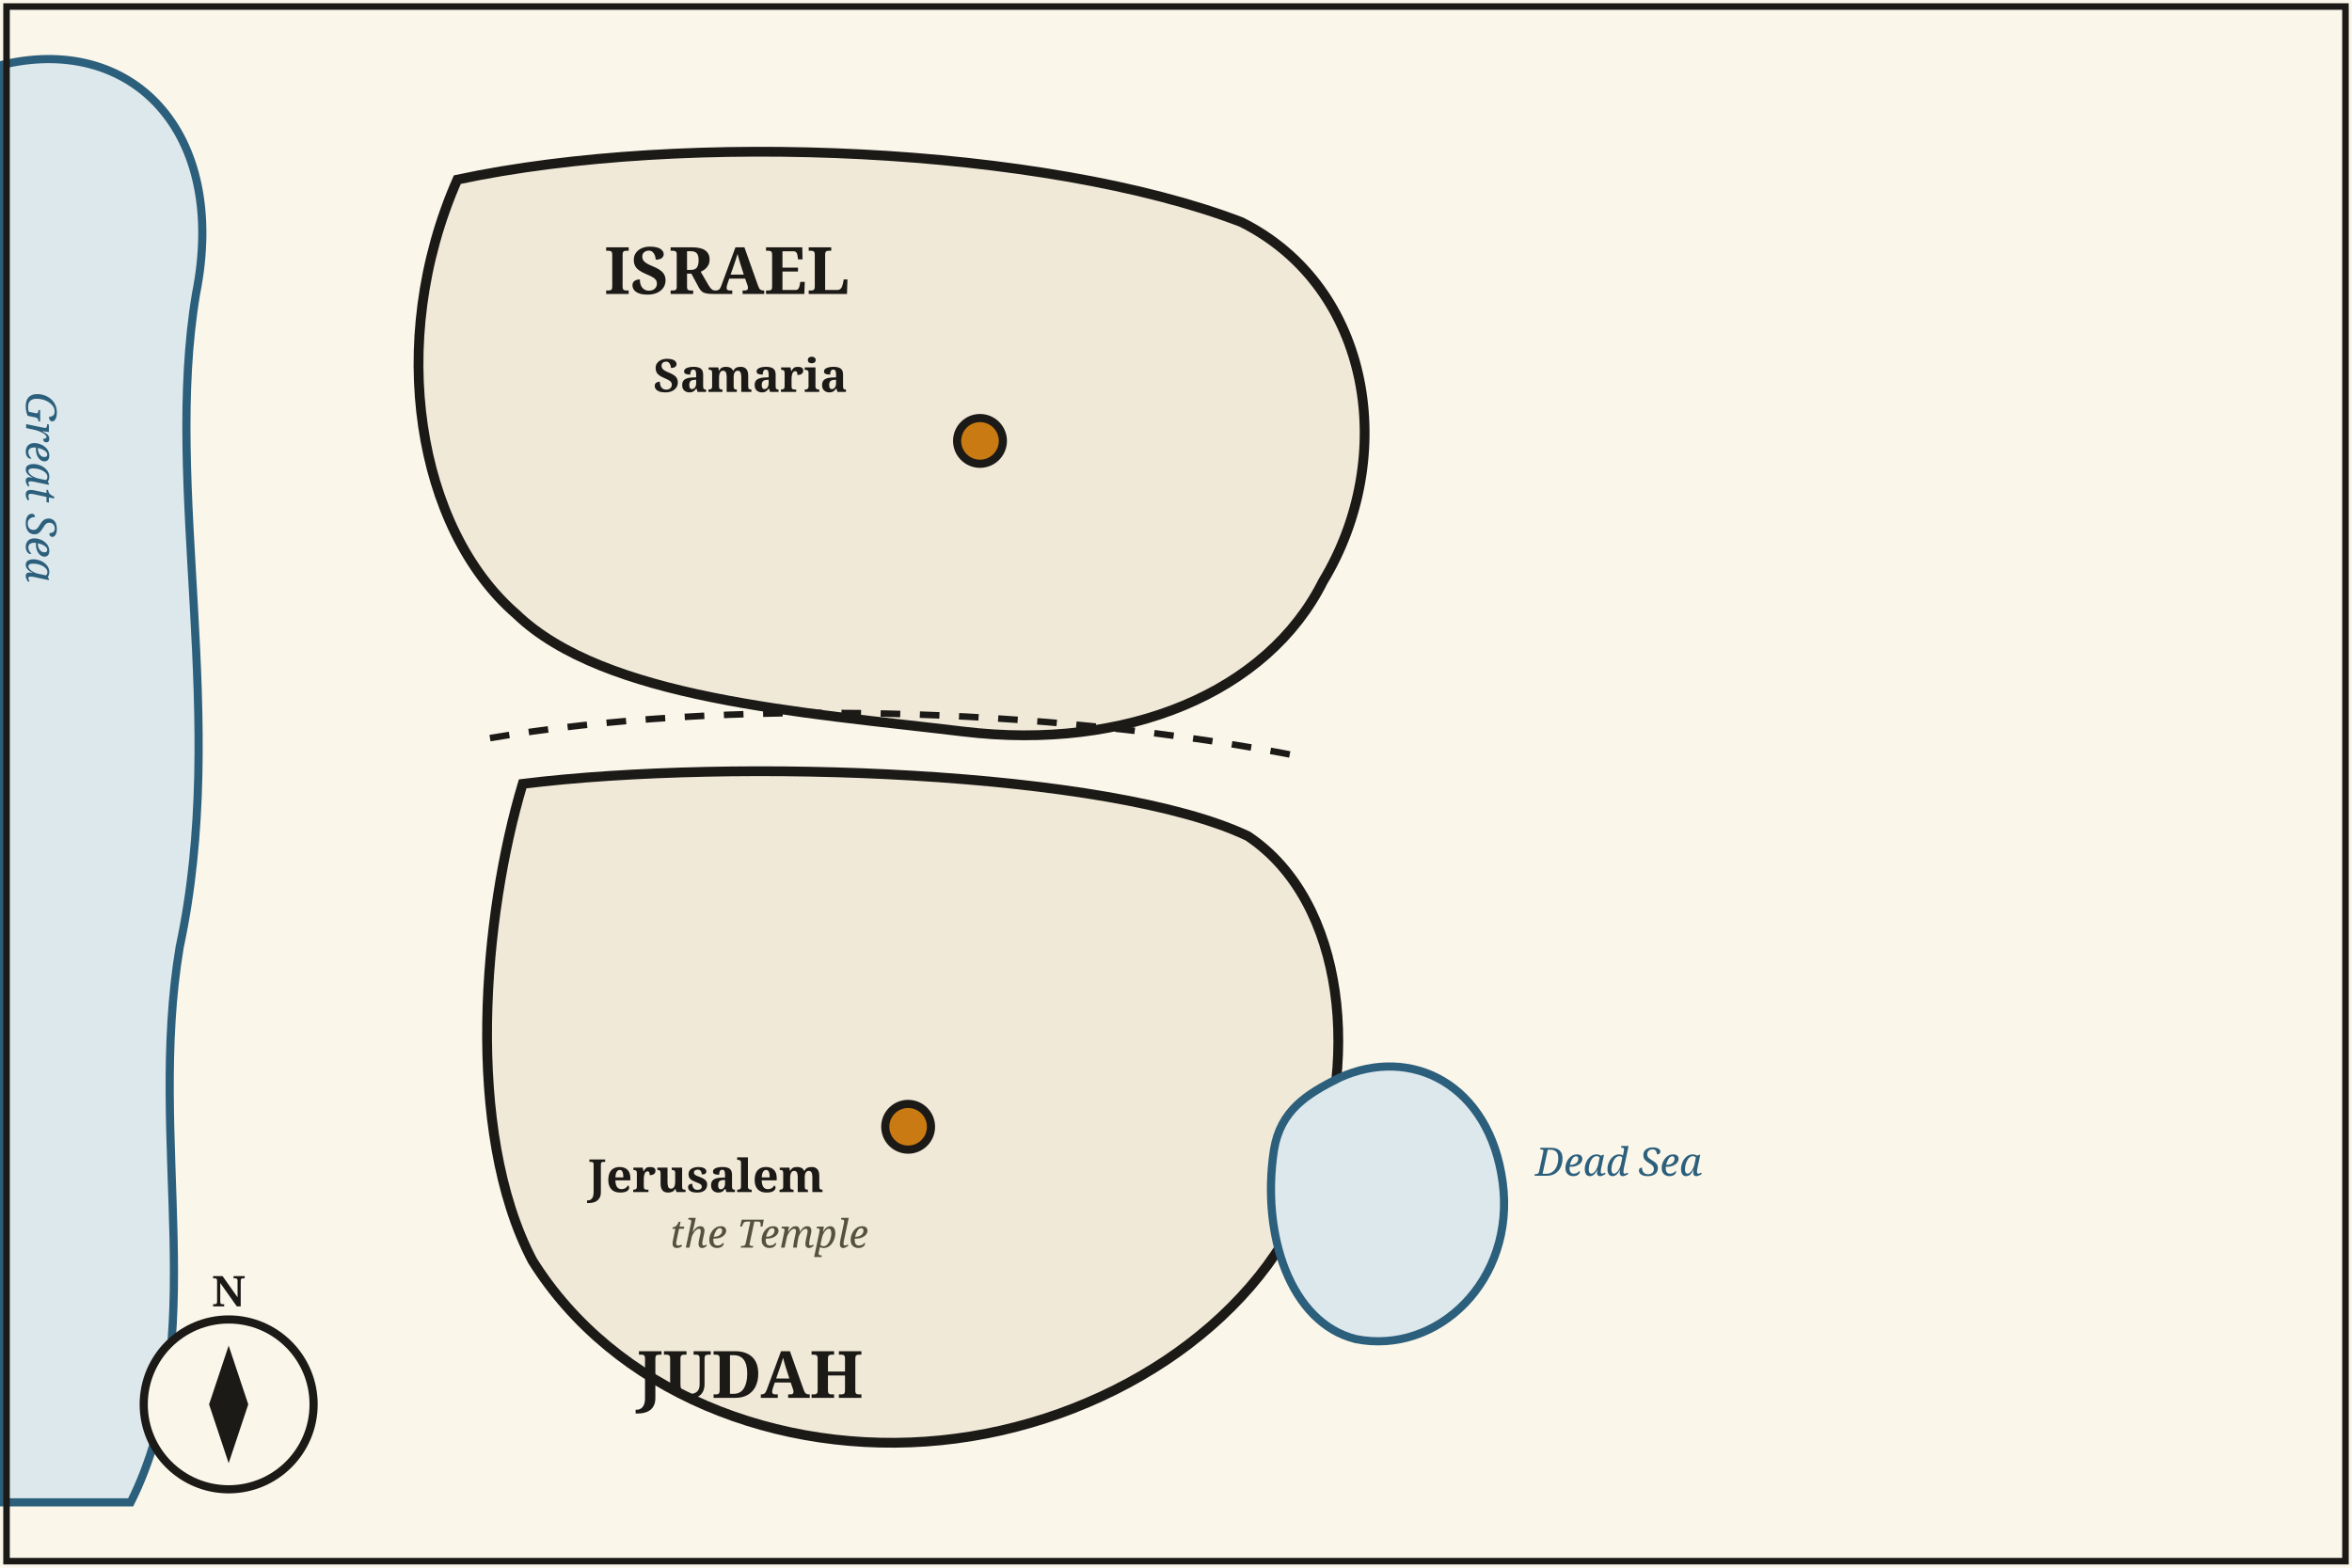
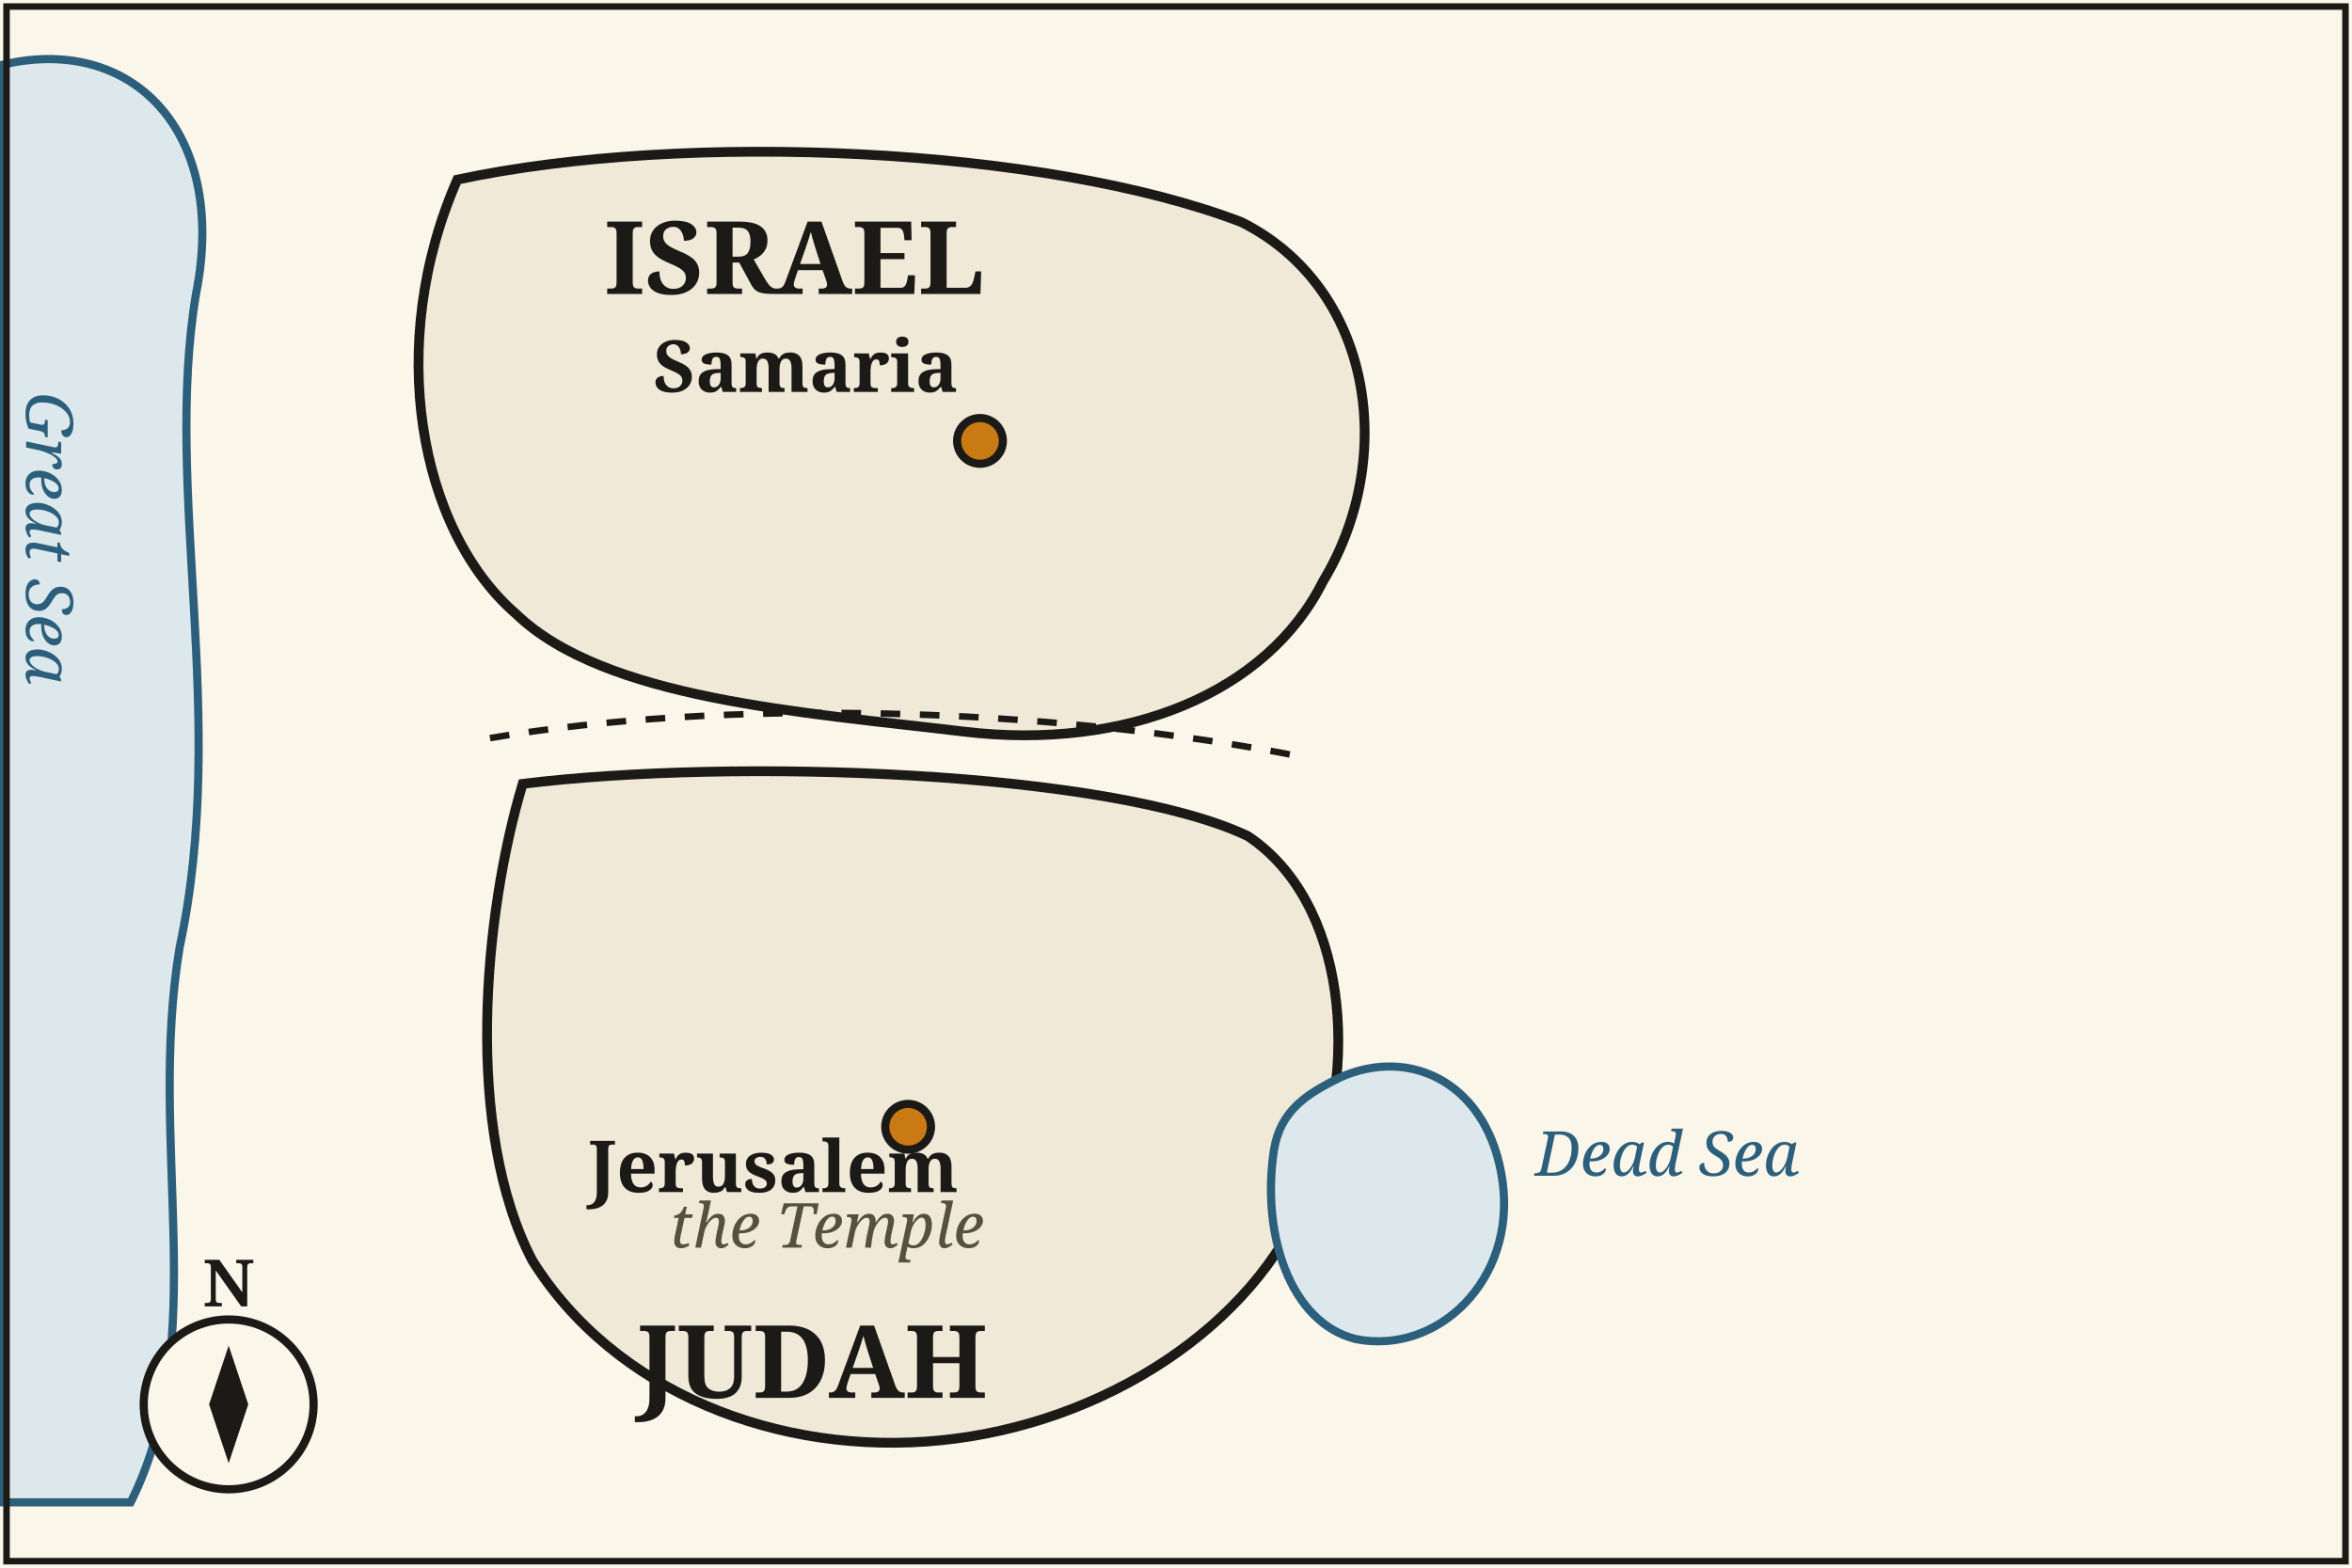
<svg xmlns="http://www.w3.org/2000/svg" viewBox="0 0 720 480" width="100%" height="480">
  <rect width="720" height="480" fill="#fbf6ea" />
  <path d="M0,20 C40,10 70,40 60,90 C50,150 70,220 55,290 C45,350 65,410 40,460 L0,460 Z" fill="#dce8ec" stroke="#2c5f7c" stroke-width="2.5" />
-   <text x="8" y="120" font-family="Georgia, serif" font-style="italic" font-size="13" fill="#2c5f7c" transform="rotate(90 8 120)">Great Sea</text>
+   <text x="8" y="120" font-family="Georgia, serif" font-style="italic" font-size="20" fill="#2c5f7c" transform="rotate(90 8 120)">Great Sea</text>
  <path d="M140,55 C210,40 320,45 380,68 C420,88 428,140 405,178 C388,212 345,230 295,224 C245,218 185,214 158,188 C128,162 118,105 140,55 Z" fill="#f1e9d8" stroke="#1c1a17" stroke-width="3" />
-   <text x="185" y="90" font-family="Georgia, serif" font-weight="700" font-size="20" fill="#1c1a17">ISRAEL</text>
+   <text x="185" y="90" font-family="Georgia, serif" font-weight="700" font-size="31" fill="#1c1a17">ISRAEL</text>
  <path d="M160,240 C225,232 340,236 382,256 C412,276 417,326 400,366 C384,406 338,436 288,441 C238,446 188,426 163,386 C142,346 148,280 160,240 Z" fill="#f1e9d8" stroke="#1c1a17" stroke-width="3" />
-   <text x="195" y="428" font-family="Georgia, serif" font-weight="700" font-size="20" fill="#1c1a17">JUDAH</text>
+   <text x="195" y="428" font-family="Georgia, serif" font-weight="700" font-size="31" fill="#1c1a17">JUDAH</text>
  <path d="M150,226 C220,214 320,216 400,232" fill="none" stroke="#1c1a17" stroke-width="2" stroke-dasharray="6,6" />
  <circle cx="300" cy="135" r="7" fill="#c97a12" stroke="#1c1a17" stroke-width="2.5" />
-   <text x="200" y="120" font-family="Georgia, serif" font-weight="700" font-size="14" fill="#1c1a17">Samaria</text>
+   <text x="200" y="120" font-family="Georgia, serif" font-weight="700" font-size="22" fill="#1c1a17">Samaria</text>
  <circle cx="278" cy="345" r="7" fill="#c97a12" stroke="#1c1a17" stroke-width="2.5" />
-   <text x="180" y="365" font-family="Georgia, serif" font-weight="700" font-size="14" fill="#1c1a17">Jerusalem</text>
-   <text x="205" y="382" font-family="Georgia, serif" font-style="italic" font-size="12" fill="#55503f">the Temple</text>
+   <text x="180" y="365" font-family="Georgia, serif" font-weight="700" font-size="22" fill="#1c1a17">Jerusalem</text>
+   <text x="205" y="382" font-family="Georgia, serif" font-style="italic" font-size="19" fill="#55503f">the Temple</text>
  <path d="M410,330 C432,320 456,332 460,362 C464,392 440,415 415,410 C395,405 386,378 390,352 C392,340 400,335 410,330 Z" fill="#dce8ec" stroke="#2c5f7c" stroke-width="2.5" />
-   <text x="470" y="360" font-family="Georgia, serif" font-style="italic" font-size="12" fill="#2c5f7c">Dead Sea</text>
+   <text x="470" y="360" font-family="Georgia, serif" font-style="italic" font-size="19" fill="#2c5f7c">Dead Sea</text>
  <g transform="translate(70,430)">
    <circle r="26" fill="#fbf6ea" stroke="#1c1a17" stroke-width="2.5" />
    <path d="M0,-18 L6,0 L0,18 L-6,0 Z" fill="#1c1a17" />
-     <text y="-30" font-family="Georgia, serif" font-weight="700" font-size="13" fill="#1c1a17" text-anchor="middle">N</text>
+     <text y="-30" font-family="Georgia, serif" font-weight="700" font-size="20" fill="#1c1a17" text-anchor="middle">N</text>
  </g>
  <rect x="2" y="2" width="716" height="476" fill="none" stroke="#1c1a17" stroke-width="2" />
</svg>
